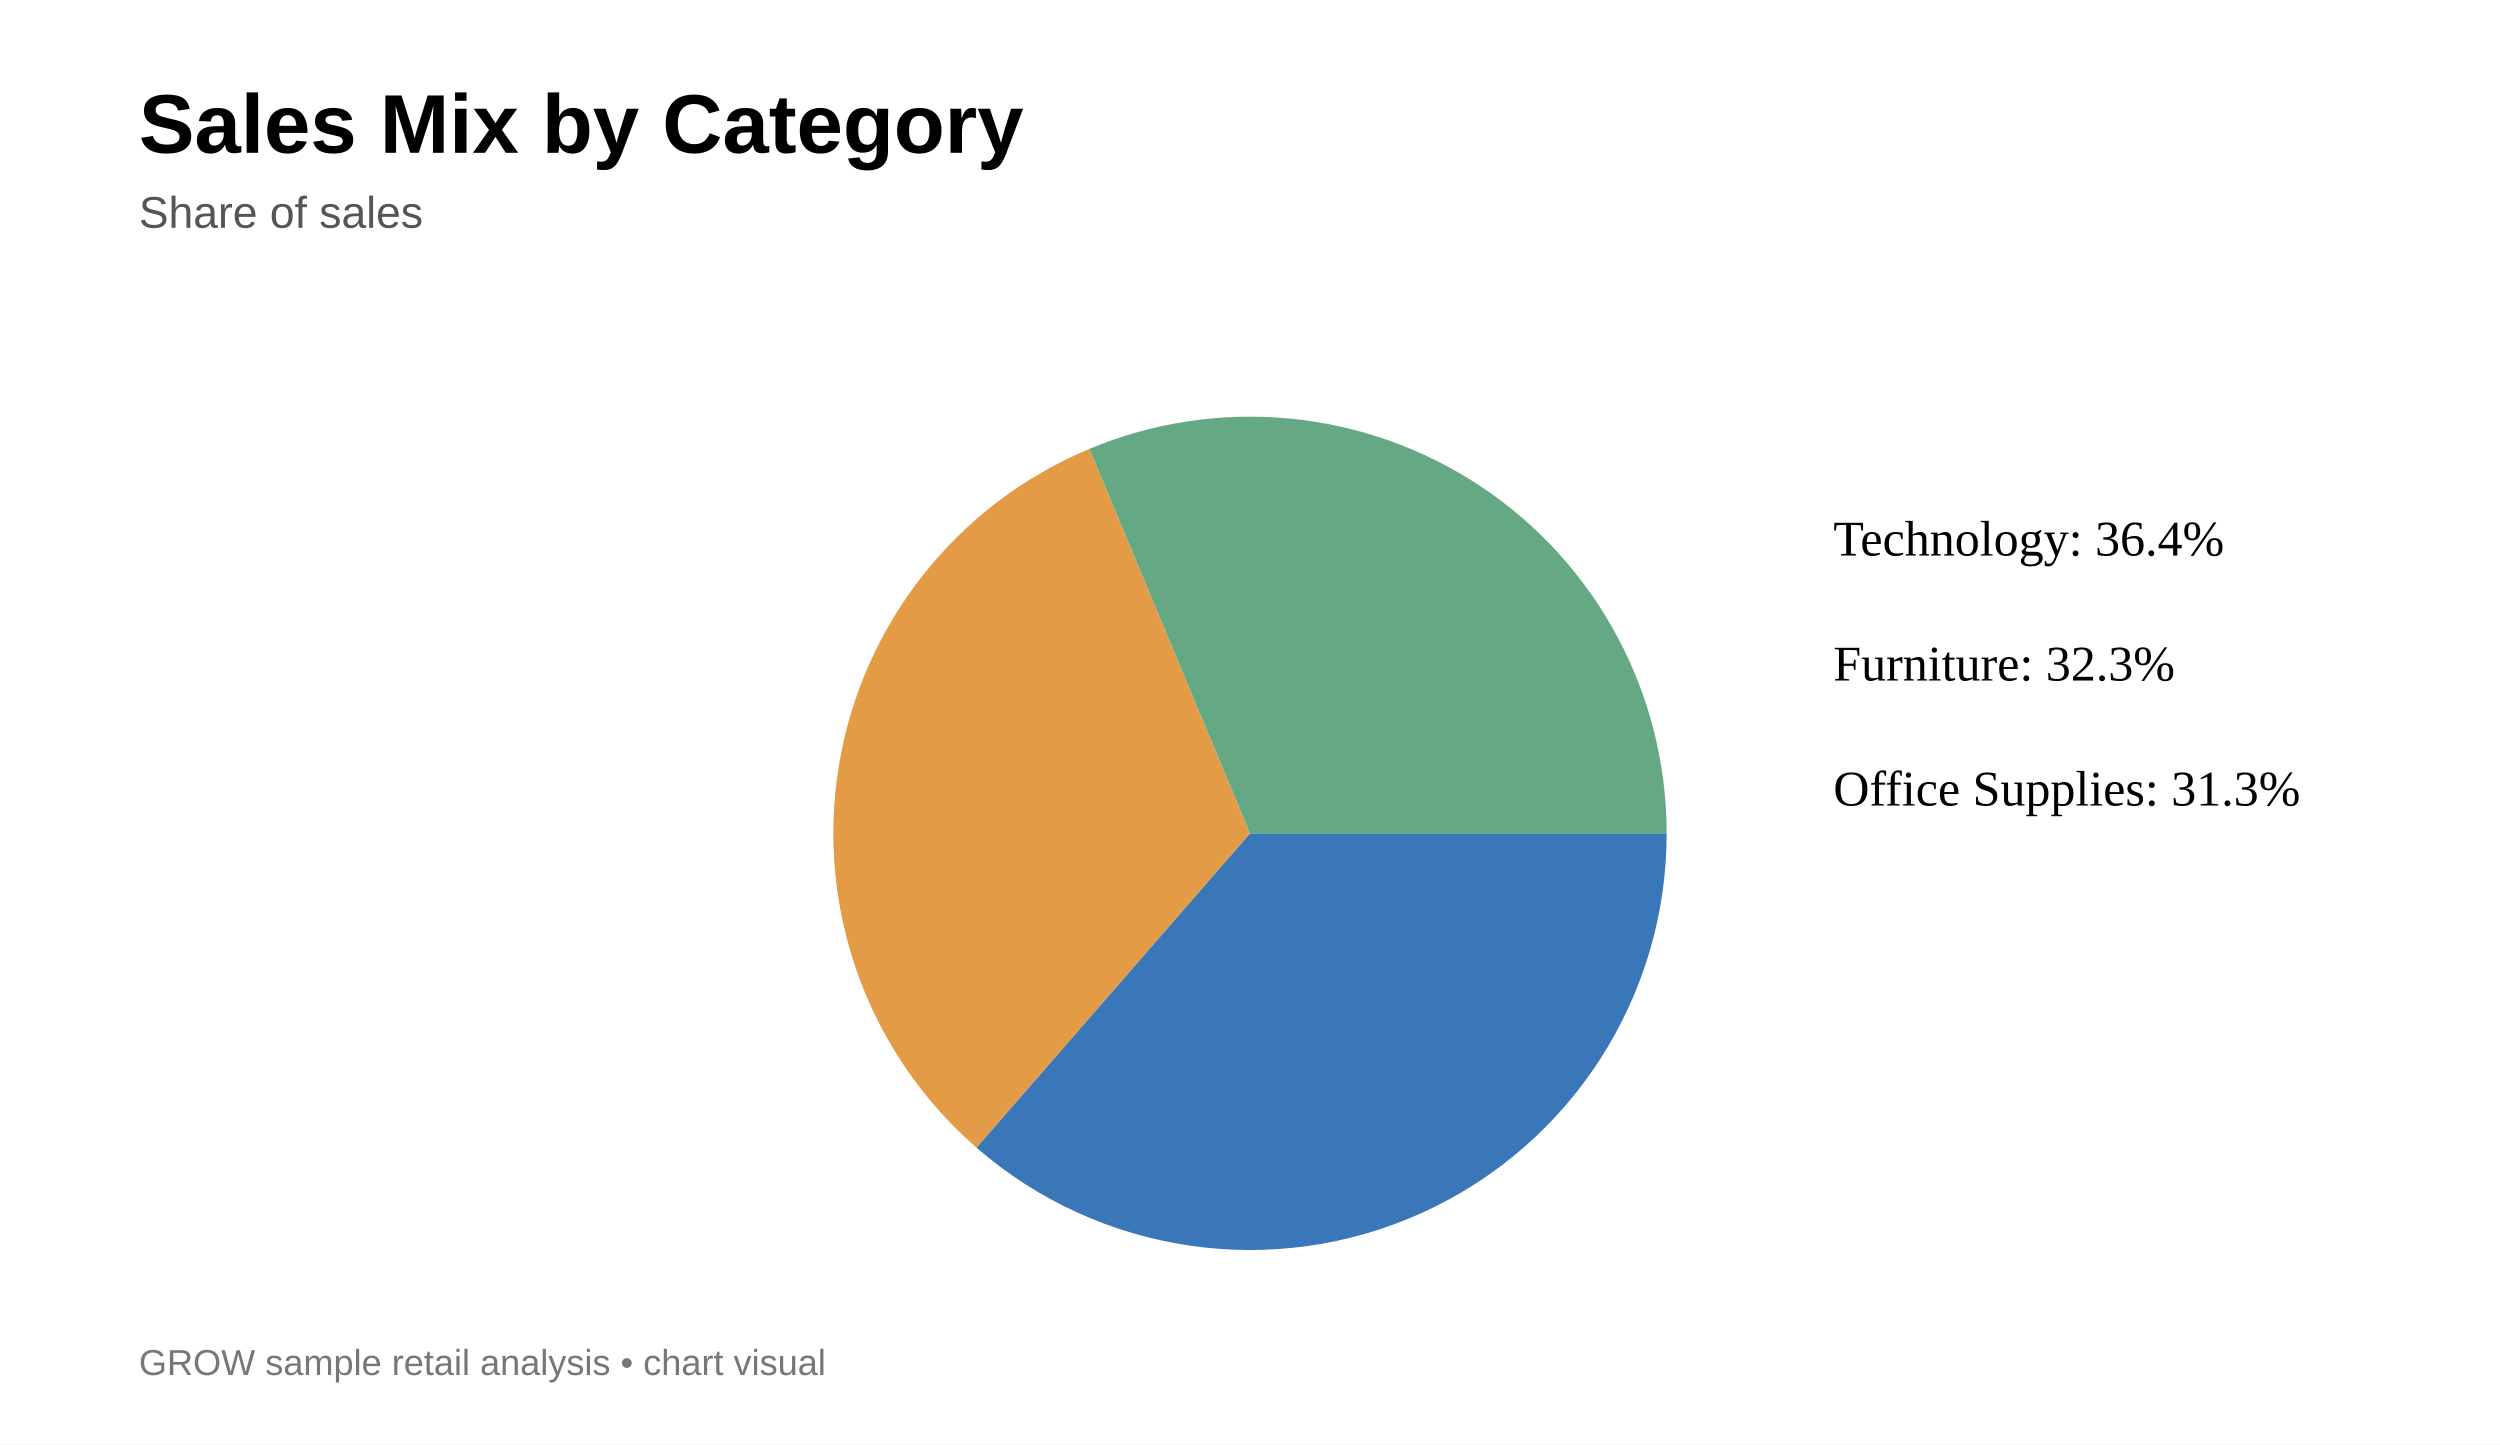
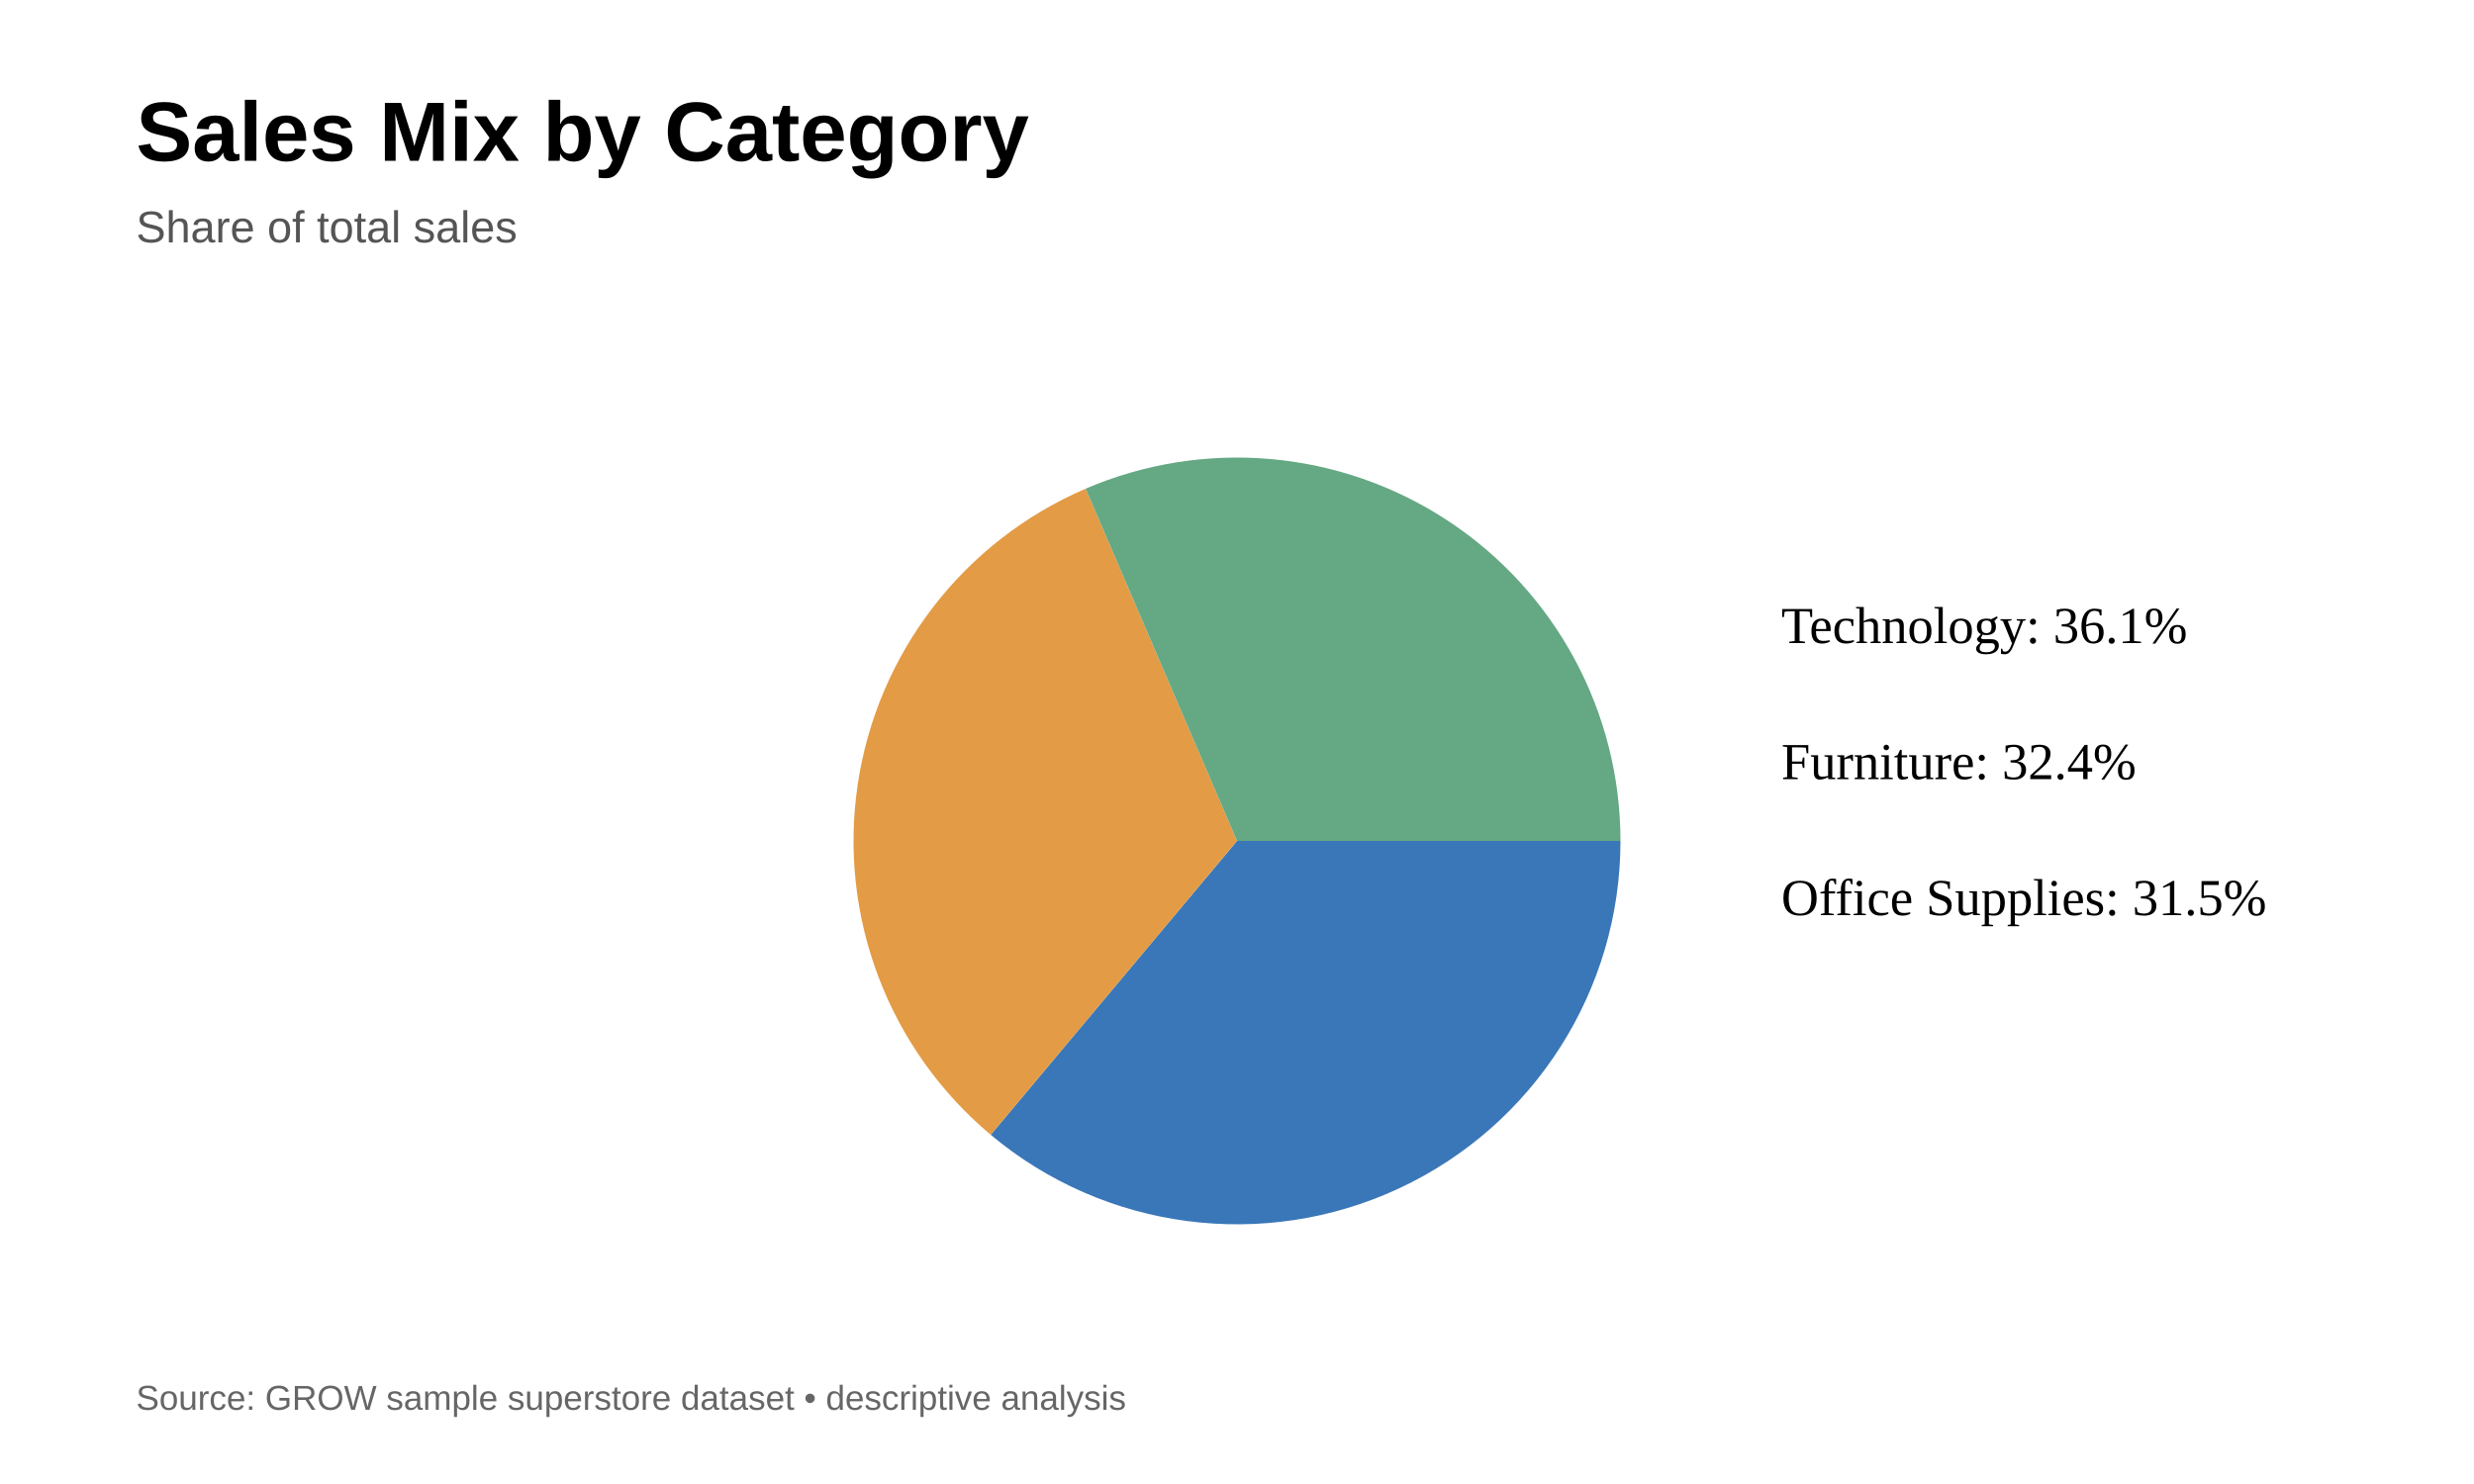
- <svg xmlns="http://www.w3.org/2000/svg" width="900" height="520" viewBox="0 0 900 520">
-   <rect width="100%" height="100%" fill="#fff" />
-   <text x="50" y="55" font-size="30" font-family="Arial" font-weight="bold">Sales Mix by Category</text>
-   <text x="50" y="82" font-size="16" font-family="Arial" fill="#555">Share of sales</text>
-   <path d="M450 300 L600 300 A150 150 0 0 1 351.515 413.14 Z" fill="#3977b8" />
-   <text x="660" y="200" font-size="18">Technology: 36.4%</text>
-   <path d="M450 300 L351.515 413.14 A150 150 0 0 1 392.166 161.598 Z" fill="#e39b45" />
-   <text x="660" y="245" font-size="18">Furniture: 32.3%</text>
-   <path d="M450 300 L392.166 161.598 A150 150 0 0 1 600 300 Z" fill="#65a884" />
-   <text x="660" y="290" font-size="18">Office Supplies: 31.3%</text>
-   <text x="50" y="495" font-size="13" fill="#777" font-family="Arial">GROW sample retail analysis • chart visual</text>
+ <svg xmlns="http://www.w3.org/2000/svg" width="1000" height="600">
+   <rect width="100%" height="100%" fill="white" />
+   <text x="55" y="65" font-family="Arial" font-size="34" font-weight="bold">Sales Mix by Category</text>
+   <text x="55" y="98" font-family="Arial" font-size="18" fill="#555">Share of total sales</text>
+   <path d="M500 340 L655 340 A155 155 0 0 1 400.446 458.803 Z" fill="#3977b8" />
+   <text x="720" y="260" font-size="21">Technology: 36.1%</text>
+   <path d="M500 340 L400.446 458.803 A155 155 0 0 1 438.813 197.588 Z" fill="#e39b45" />
+   <text x="720" y="315" font-size="21">Furniture: 32.4%</text>
+   <path d="M500 340 L438.813 197.588 A155 155 0 0 1 655 340 Z" fill="#65a884" />
+   <text x="720" y="370" font-size="21">Office Supplies: 31.5%</text>
+   <text x="55" y="570" font-family="Arial" font-size="14" fill="#666">Source: GROW sample superstore dataset • descriptive analysis</text>
</svg>
